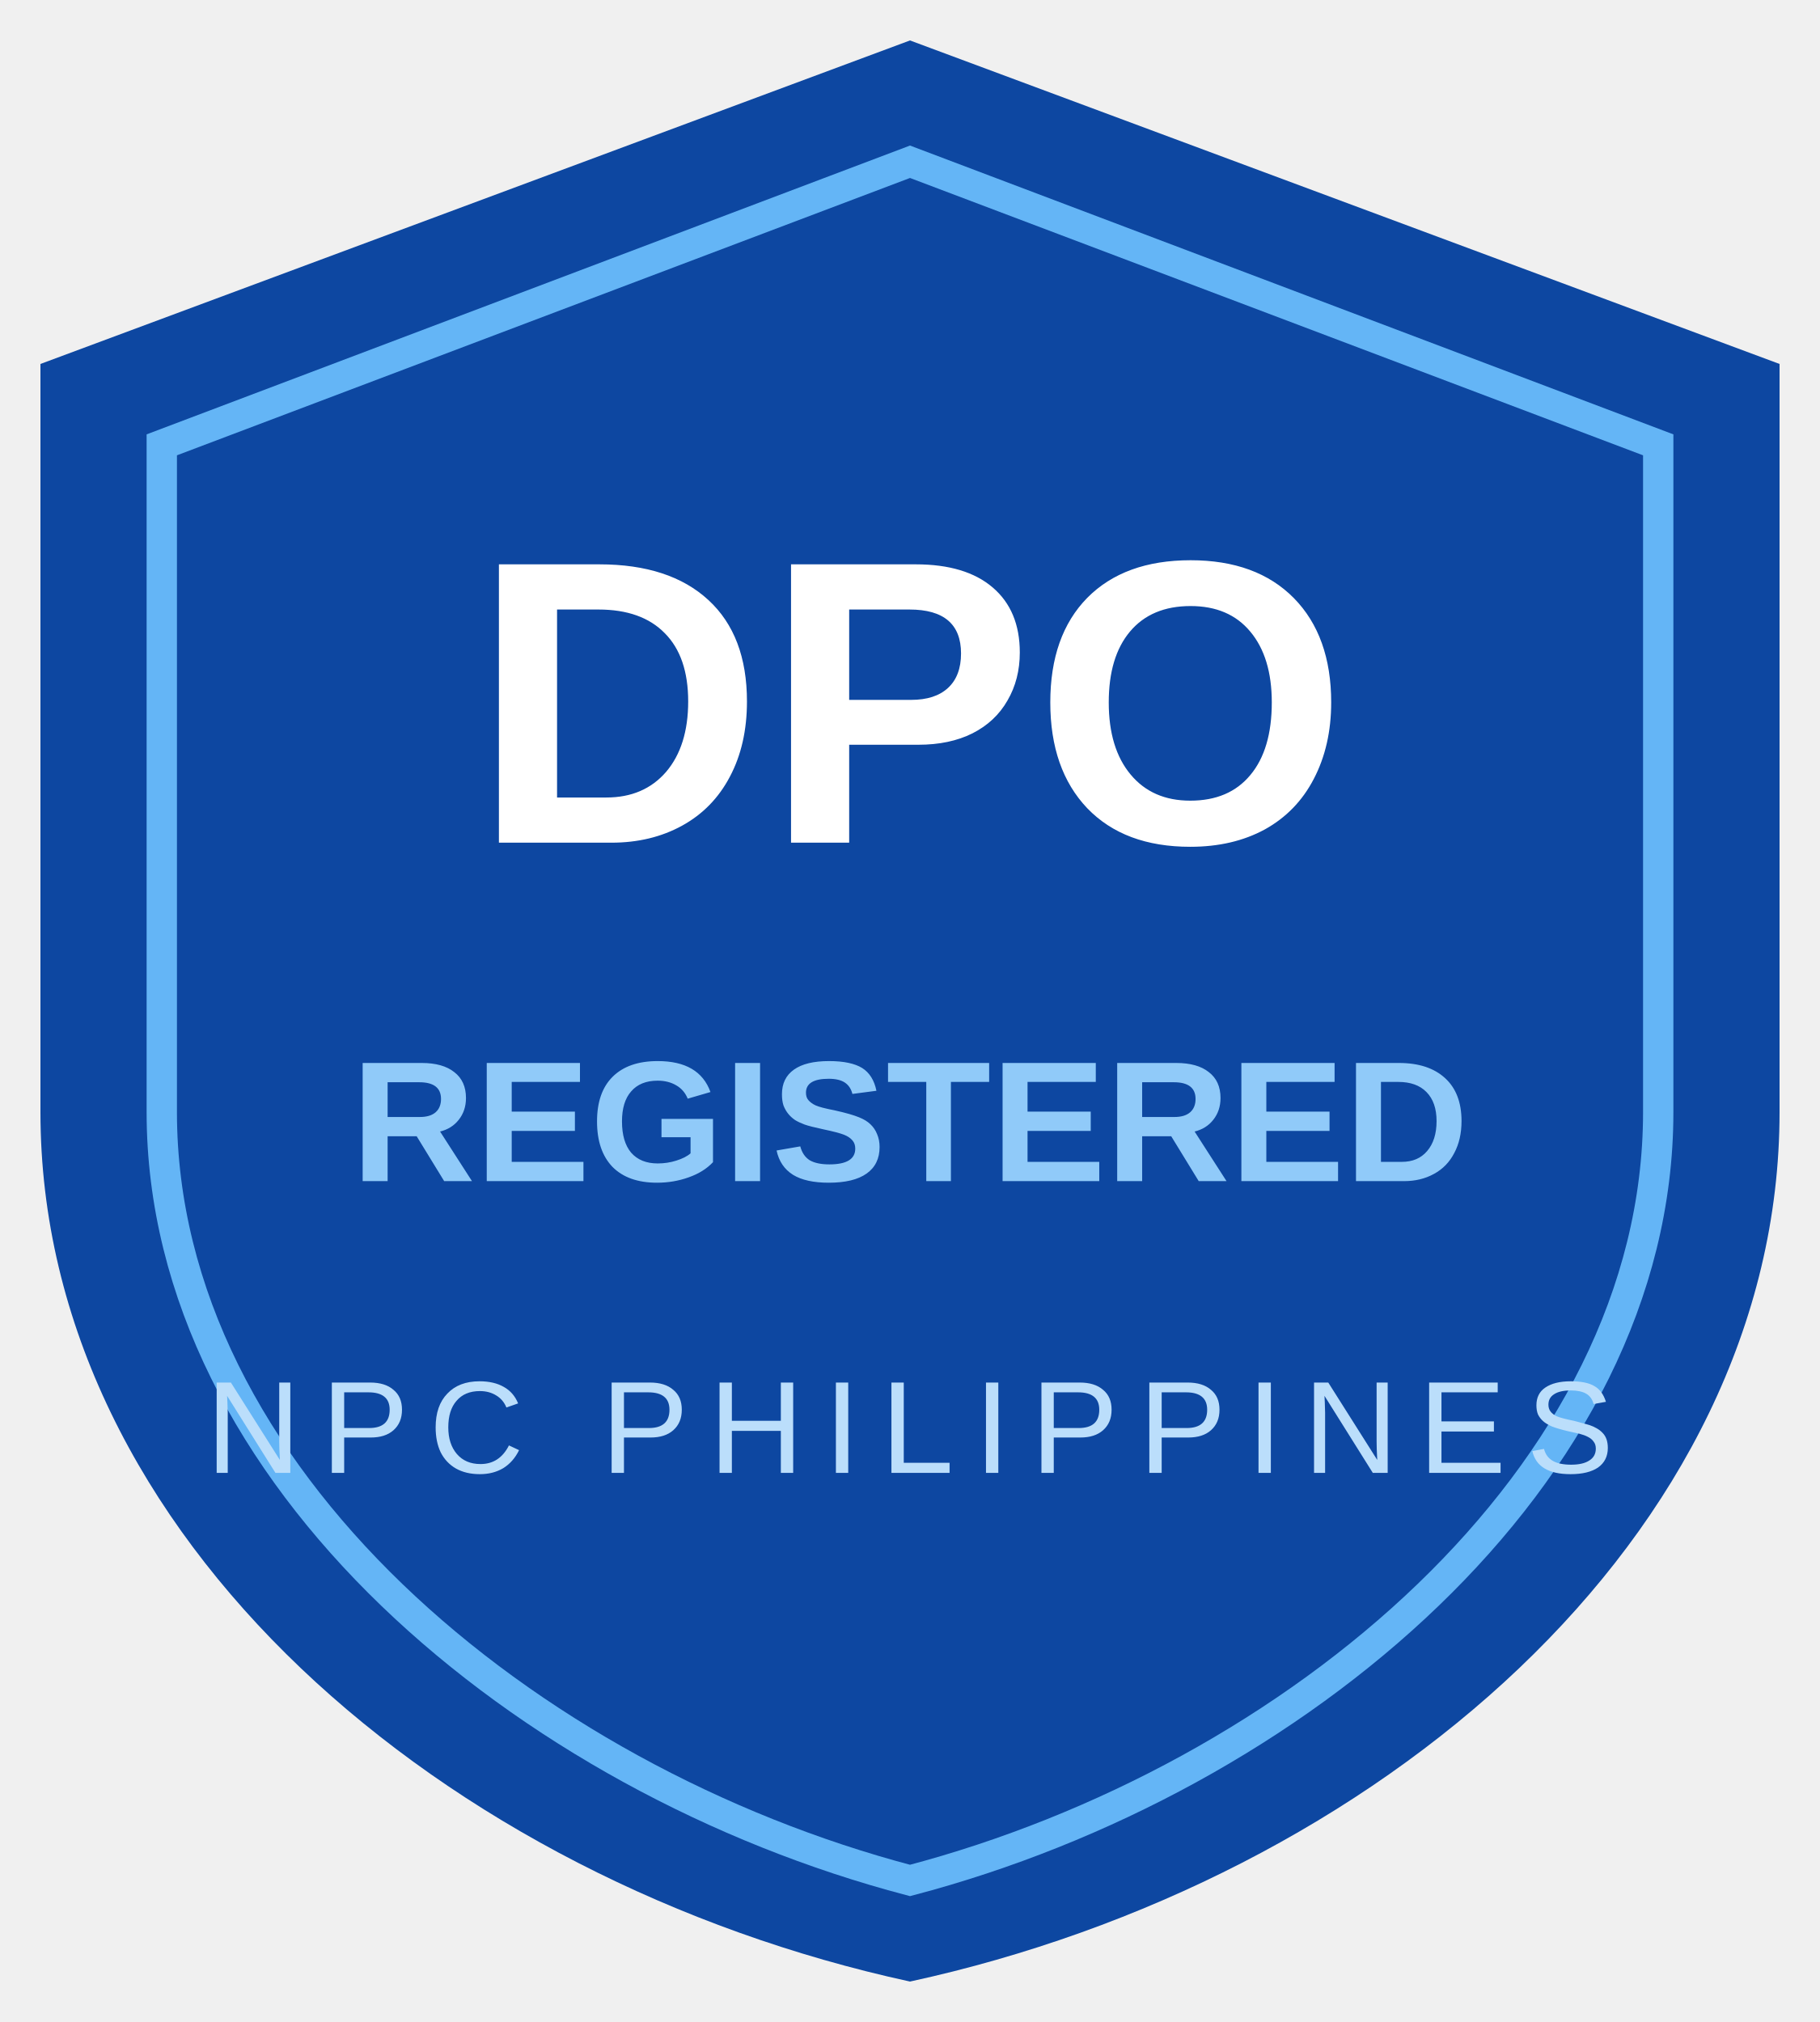
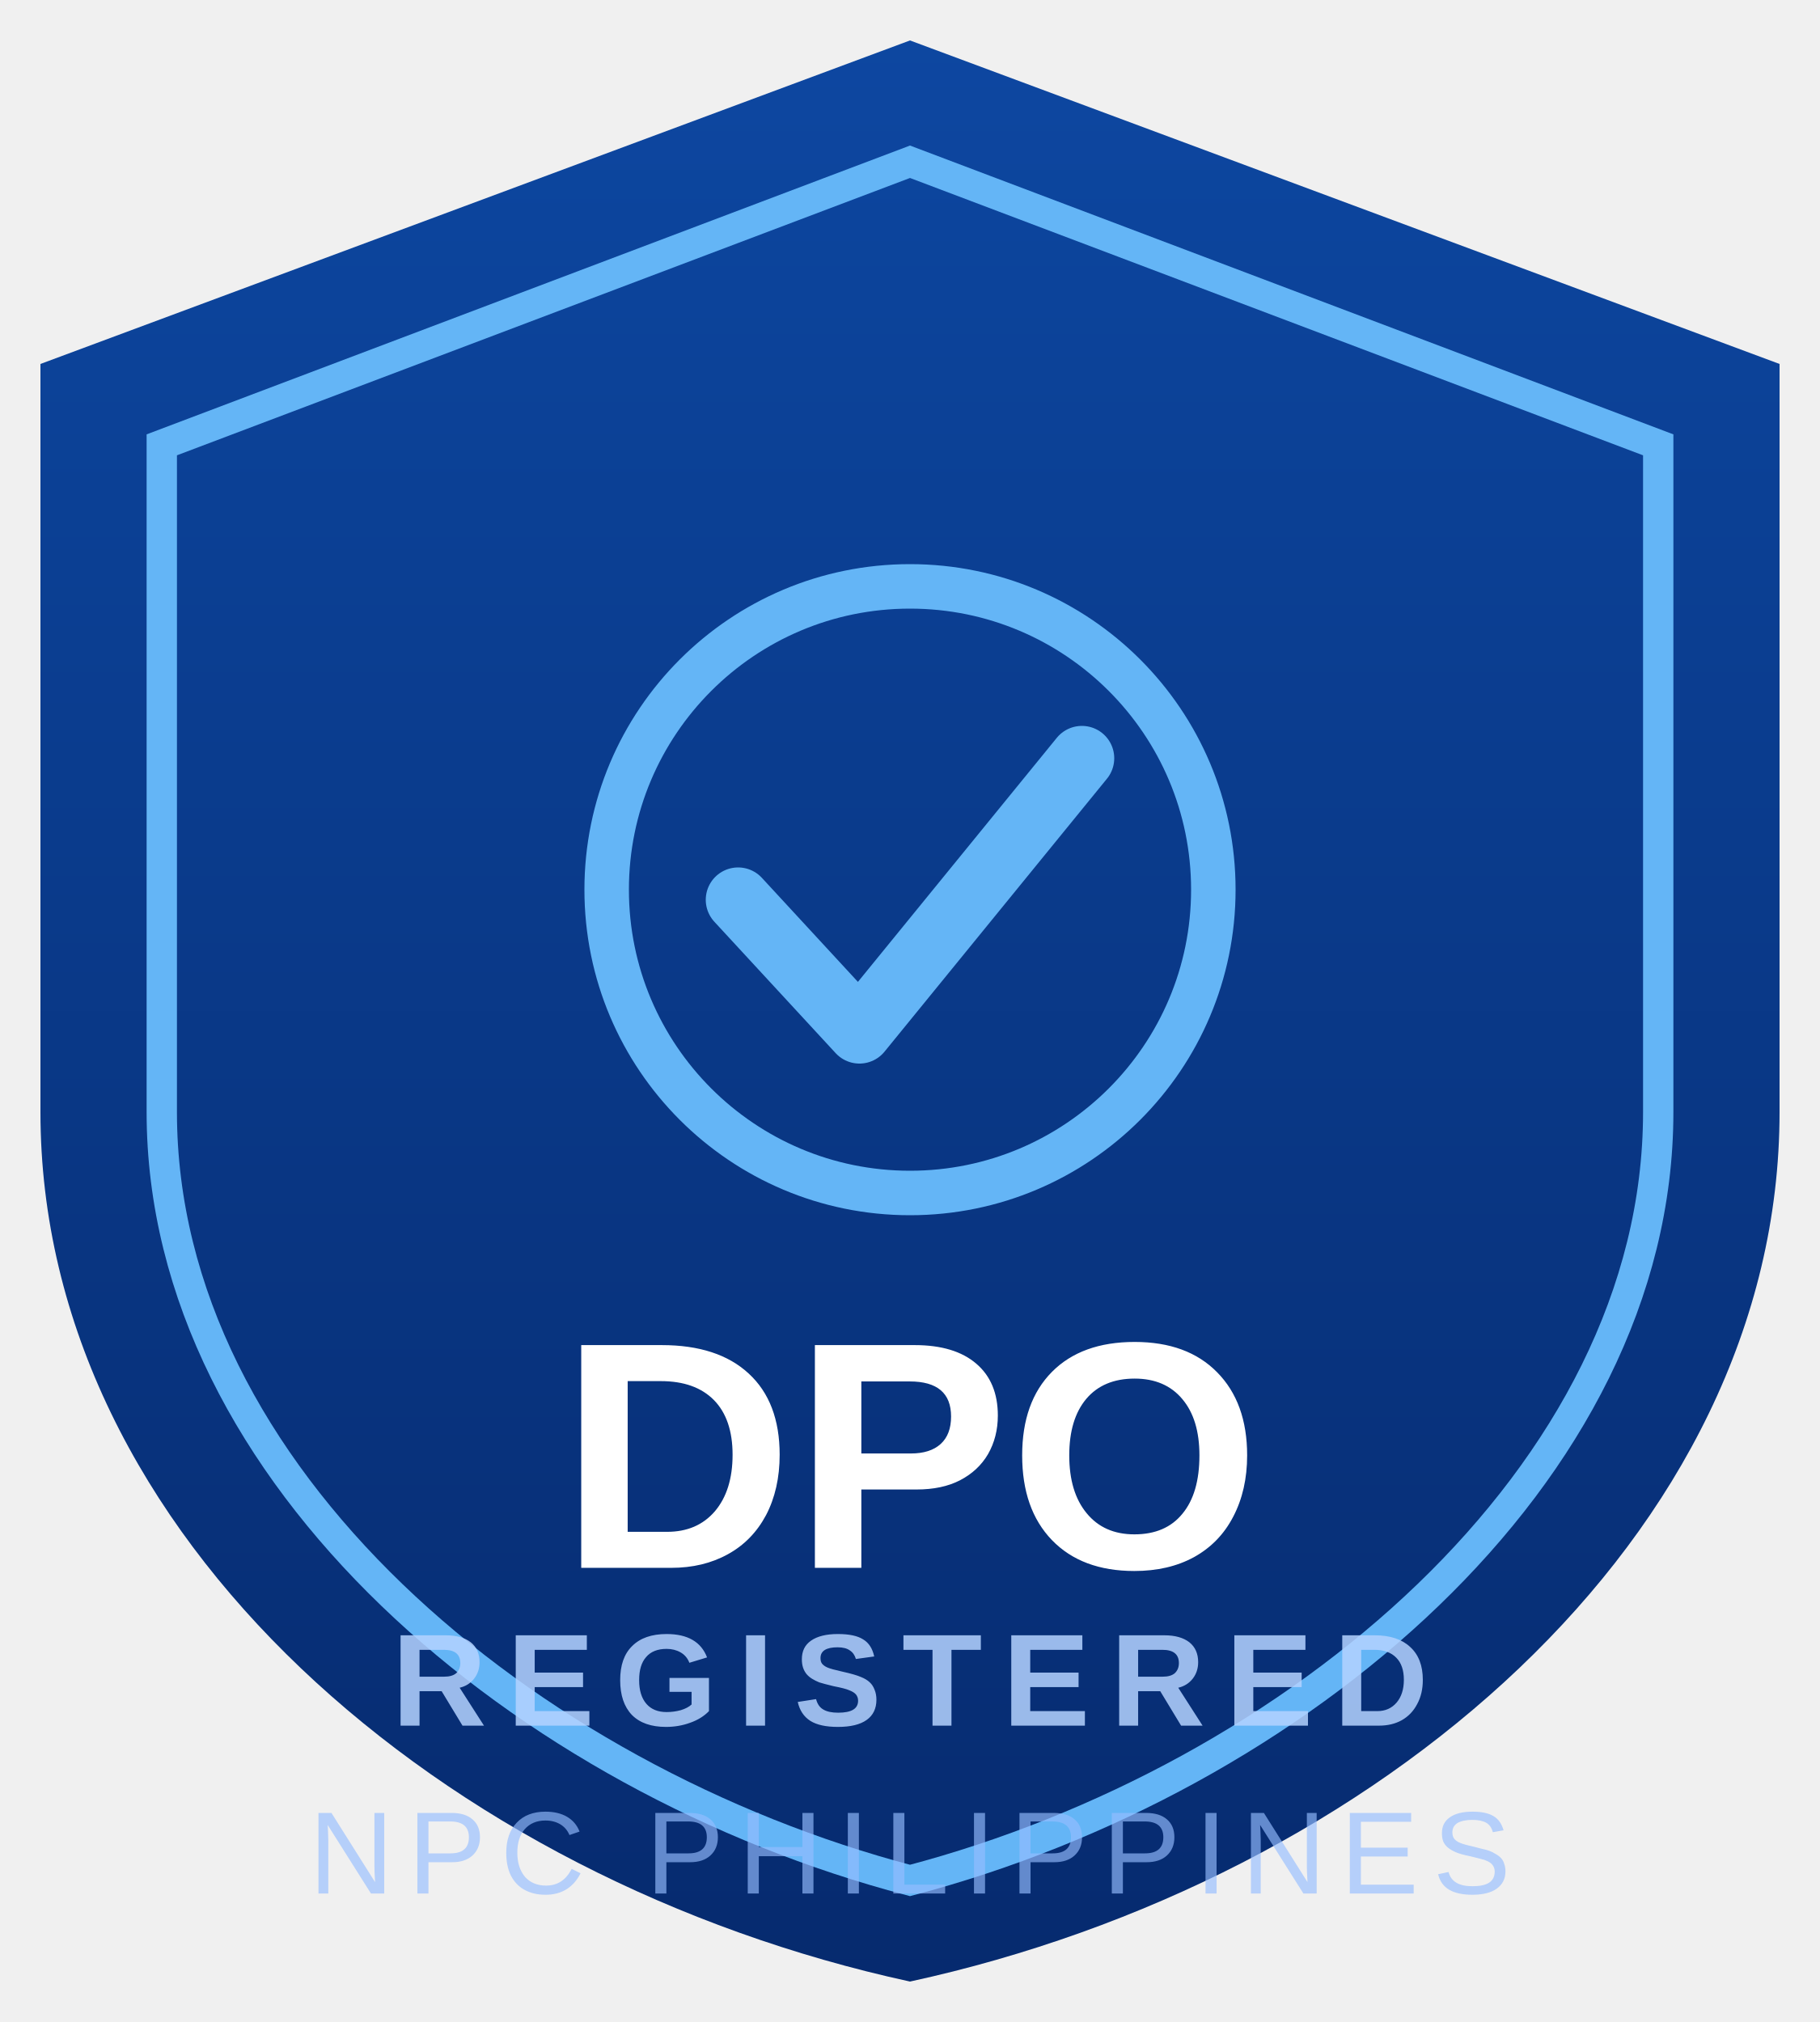
<svg xmlns="http://www.w3.org/2000/svg" viewBox="0 0 90 100">
-   <path d="M45 2 L88 18 L88 55 C88 76 68 93 45 98 C22 93 2 76 2 55 L2 18 Z" fill="#0D47A1" />
+   <defs>
+     <linearGradient id="dpoGrad" x1="0%" y1="0%" x2="0%" y2="100%">
+       <stop offset="0%" stop-color="#0D47A1" />
+       <stop offset="100%" stop-color="#062A6E" />
+     </linearGradient>
+   </defs>
+   <path d="M45 2 L88 18 L88 55 C88 76 68 93 45 98 C22 93 2 76 2 55 L2 18 Z" fill="url(#dpoGrad)" />
  <path d="M45 8 L82 22 L82 55 C82 73 64 88 45 93 C26 88 8 73 8 55 L8 22 Z" fill="none" stroke="#64B5F6" stroke-width="1.5" />
-   <text x="45" y="36" text-anchor="middle" dominant-baseline="middle" font-family="'Arial Black',Arial,sans-serif" font-weight="900" font-size="20" fill="white">DPO</text>
-   <text x="45" y="56" text-anchor="middle" dominant-baseline="middle" font-family="Arial,sans-serif" font-weight="700" font-size="8.5" fill="#90CAF9">REGISTERED</text>
-   <text x="45" y="71" text-anchor="middle" dominant-baseline="middle" font-family="Arial,sans-serif" font-weight="500" font-size="6.5" fill="#BBDEFB" letter-spacing="1">NPC PHILIPPINES</text>
+   <circle cx="45" cy="44" r="15" fill="none" stroke="#64B5F6" stroke-width="2.2" />
+   <path d="M36.5 44.5 L42.5 51 L53.5 37.5" stroke="#64B5F6" stroke-width="3.2" fill="none" stroke-linecap="round" stroke-linejoin="round" />
+   <text x="45" y="73" text-anchor="middle" dominant-baseline="middle" font-family="'Arial Black',Arial,sans-serif" font-weight="900" font-size="16" fill="white">DPO</text>
+   <text x="45" y="83.5" text-anchor="middle" dominant-baseline="middle" font-family="Arial,Helvetica,sans-serif" font-weight="600" font-size="6.5" fill="rgba(180,210,255,0.85)" letter-spacing="1">REGISTERED</text>
+   <text x="45" y="92" text-anchor="middle" dominant-baseline="middle" font-family="Arial,Helvetica,sans-serif" font-weight="400" font-size="5.8" fill="rgba(150,190,255,0.65)" letter-spacing="0.7">NPC PHILIPPINES</text>
</svg>
